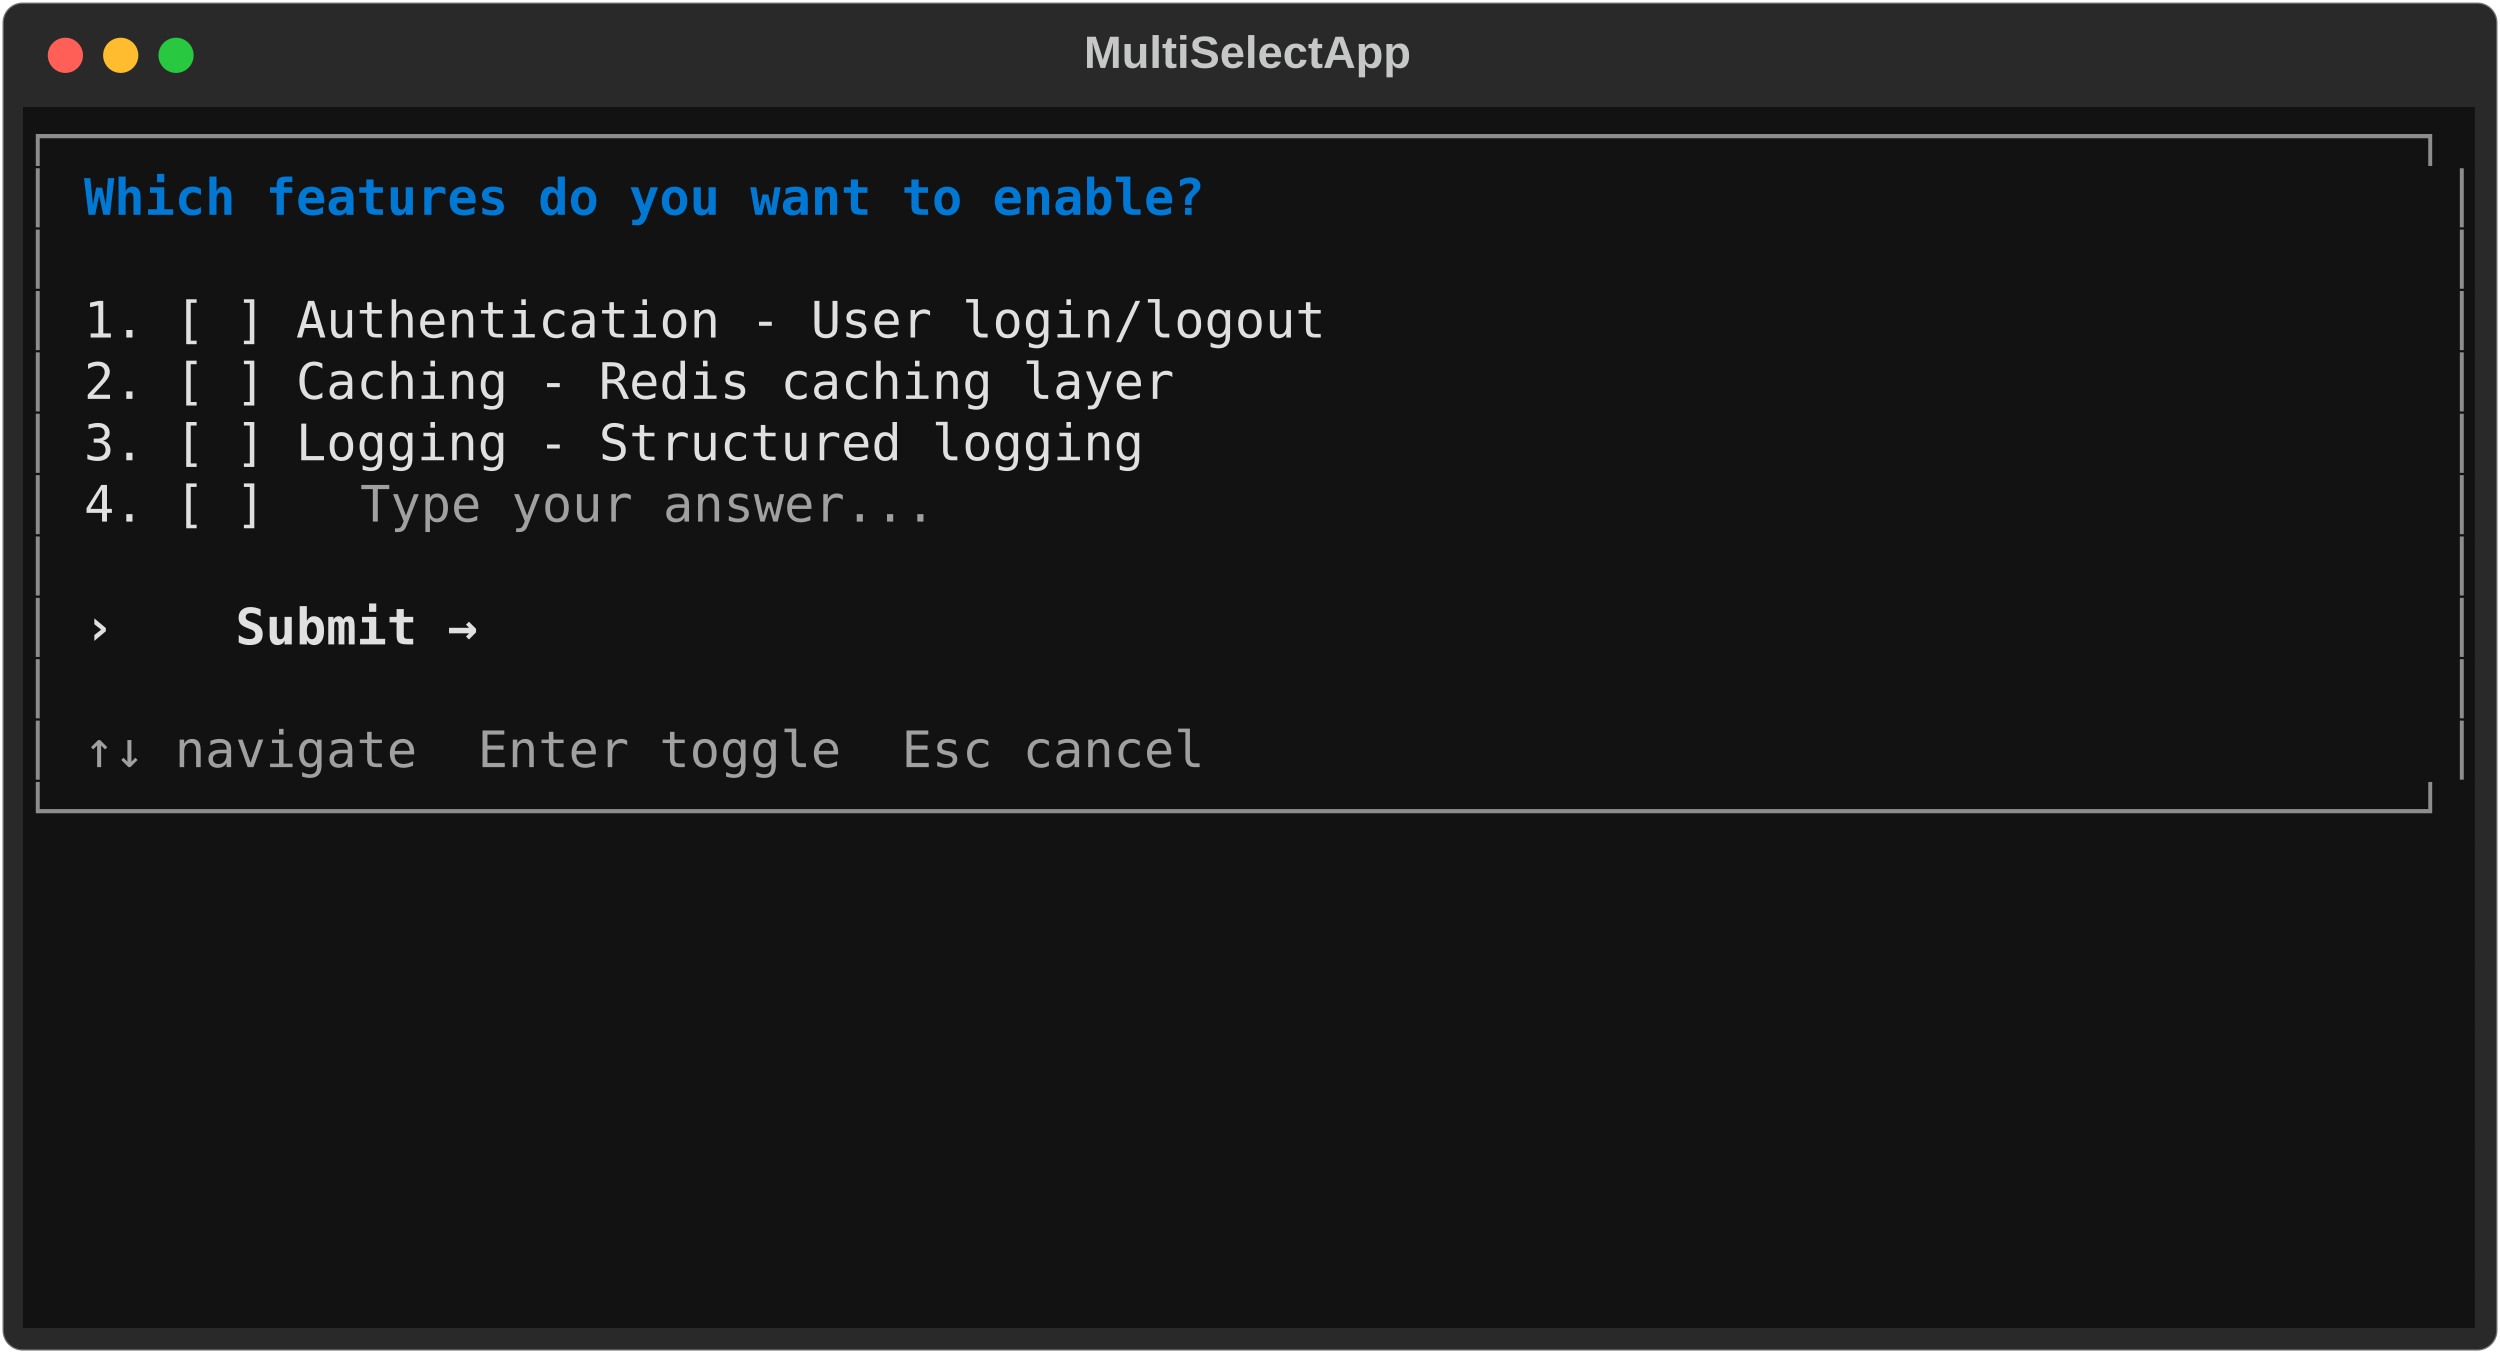
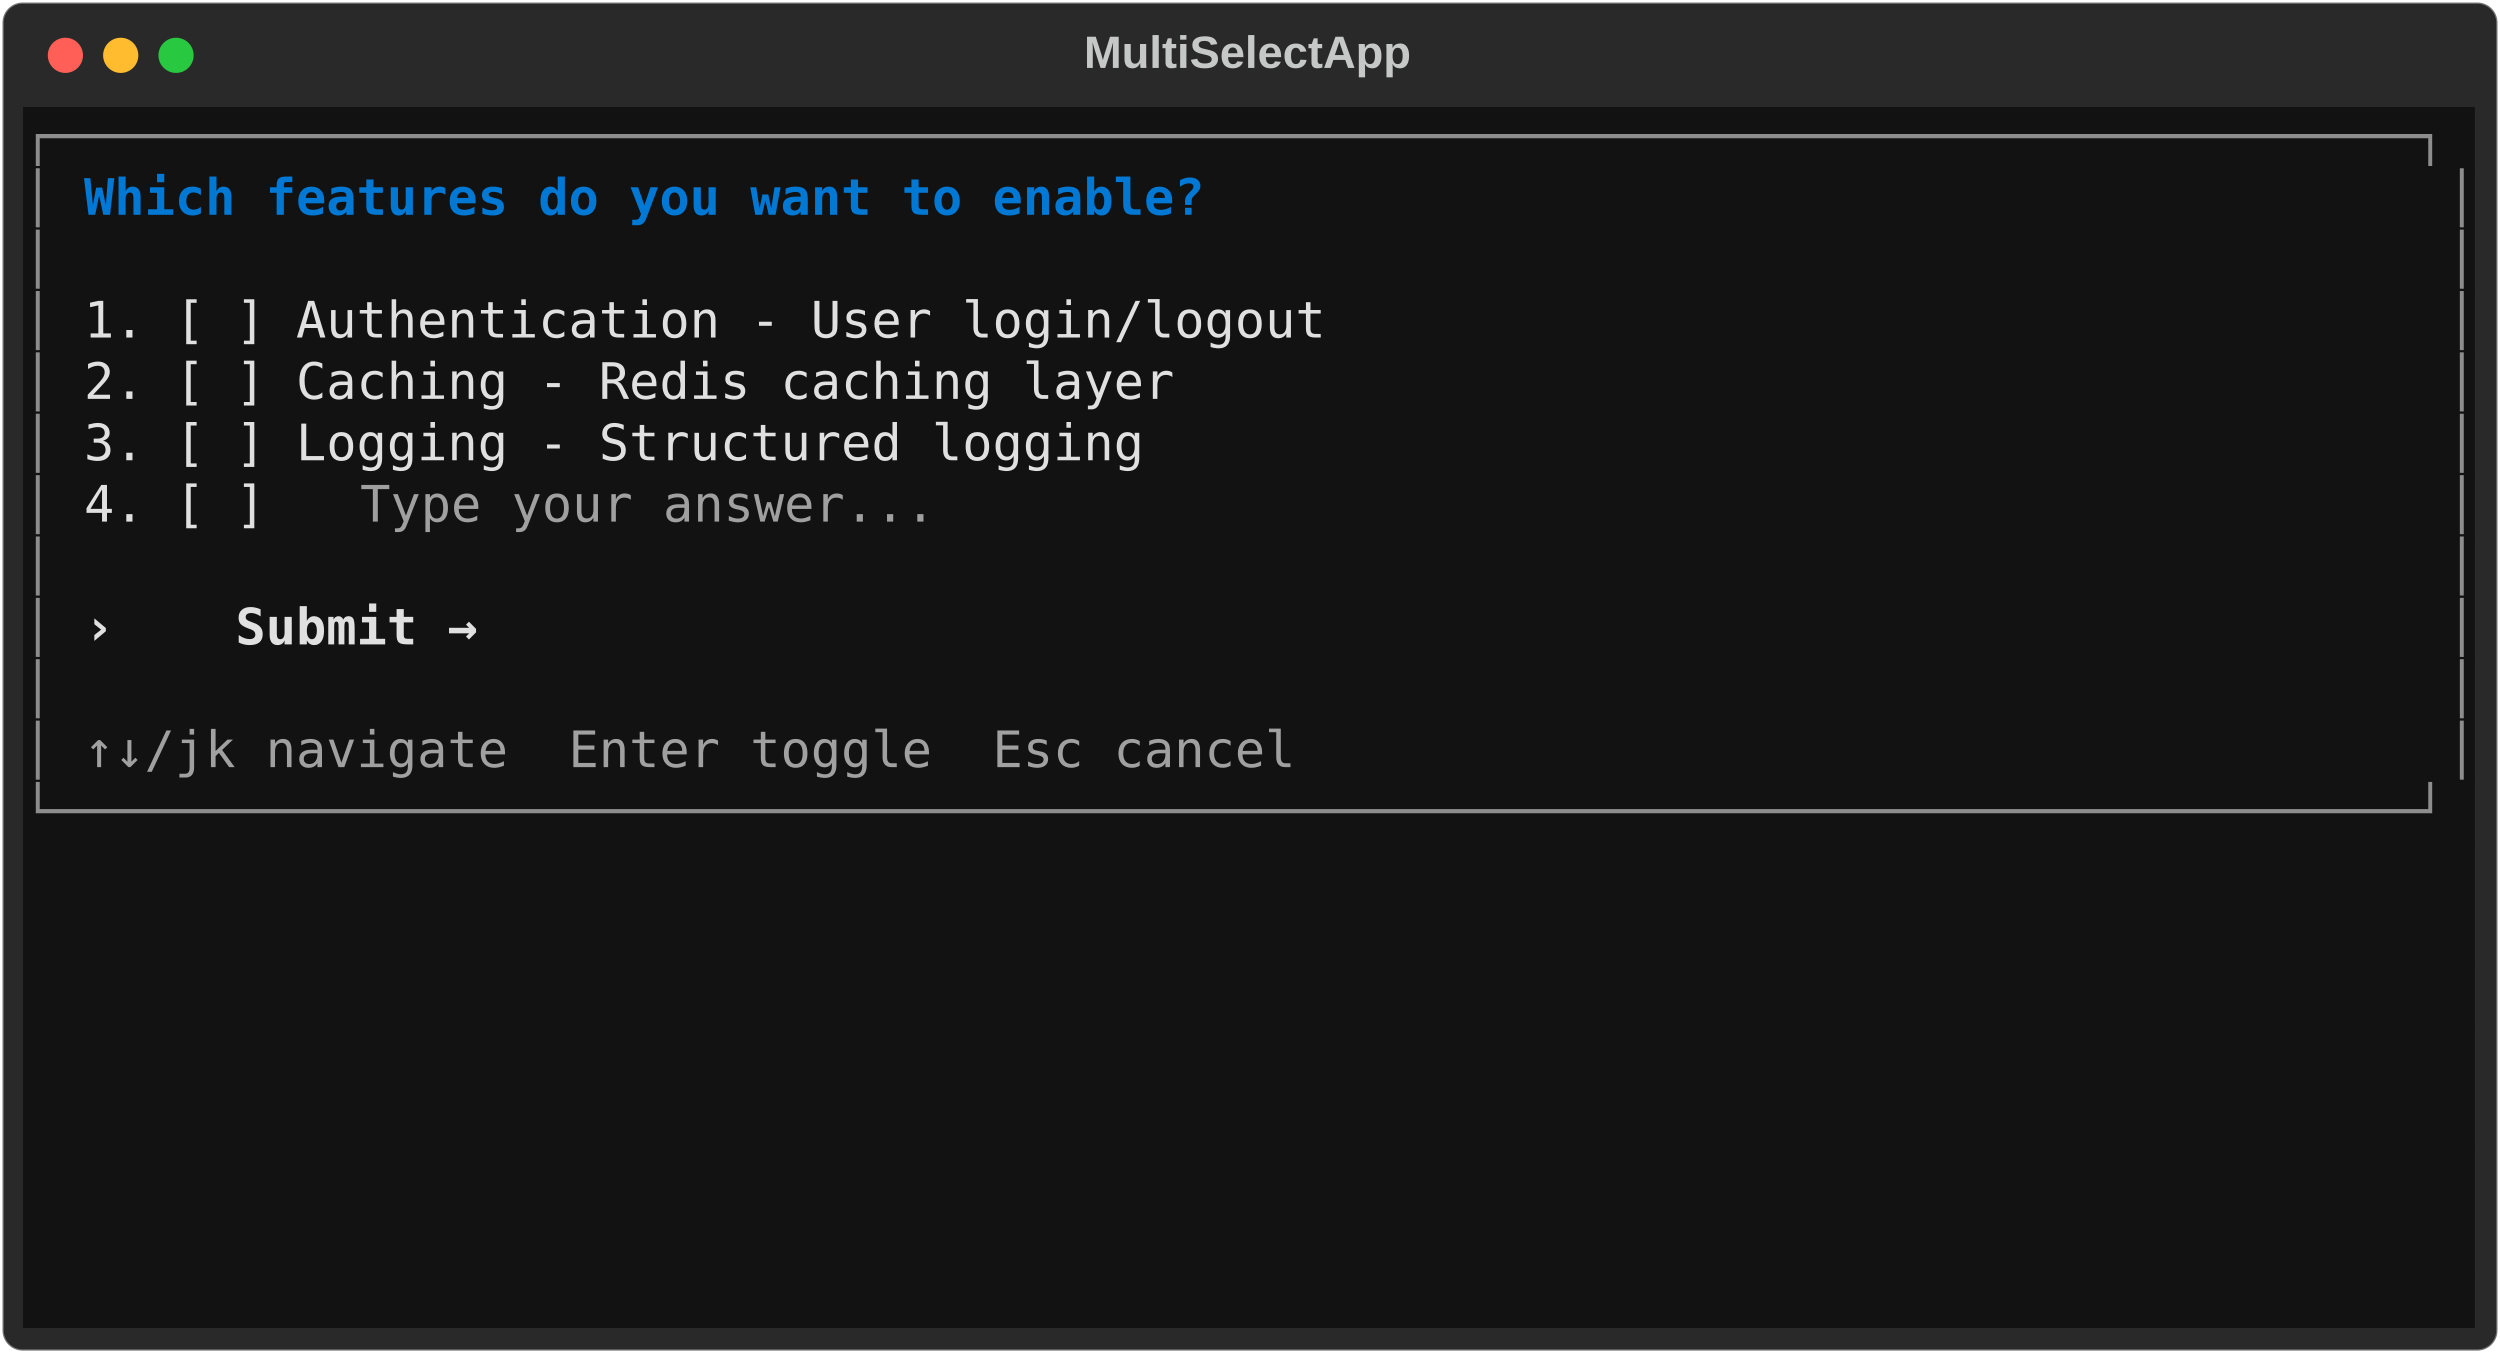
<svg xmlns="http://www.w3.org/2000/svg" class="rich-terminal" viewBox="0 0 994 538.0">
  <style>

    @font-face {
        font-family: "Fira Code";
        src: local("FiraCode-Regular"),
                url("https://cdnjs.cloudflare.com/ajax/libs/firacode/6.2.0/woff2/FiraCode-Regular.woff2") format("woff2"),
                url("https://cdnjs.cloudflare.com/ajax/libs/firacode/6.2.0/woff/FiraCode-Regular.woff") format("woff");
        font-style: normal;
        font-weight: 400;
    }
    @font-face {
        font-family: "Fira Code";
        src: local("FiraCode-Bold"),
                url("https://cdnjs.cloudflare.com/ajax/libs/firacode/6.2.0/woff2/FiraCode-Bold.woff2") format("woff2"),
                url("https://cdnjs.cloudflare.com/ajax/libs/firacode/6.2.0/woff/FiraCode-Bold.woff") format("woff");
        font-style: bold;
        font-weight: 700;
    }

    .terminal-matrix {
        font-family: Fira Code, monospace;
        font-size: 20px;
        line-height: 24.4px;
        font-variant-east-asian: full-width;
    }

    .terminal-title {
        font-size: 18px;
        font-weight: bold;
        font-family: arial;
    }

    .terminal-r1 { fill: #8d8d8d }
.terminal-r2 { fill: #c5c8c6 }
.terminal-r3 { fill: #0178d4;font-weight: bold }
.terminal-r4 { fill: #e0e0e0 }
.terminal-r5 { fill: #a0a0a0 }
.terminal-r6 { fill: #e0e0e0;font-weight: bold }
    </style>
  <defs>
    <clipPath id="terminal-clip-terminal">
      <rect x="0" y="0" width="975.0" height="487.0" />
    </clipPath>
    <clipPath id="terminal-line-0">
      <rect x="0" y="1.5" width="976" height="24.65" />
    </clipPath>
    <clipPath id="terminal-line-1">
      <rect x="0" y="25.9" width="976" height="24.65" />
    </clipPath>
    <clipPath id="terminal-line-2">
      <rect x="0" y="50.3" width="976" height="24.65" />
    </clipPath>
    <clipPath id="terminal-line-3">
      <rect x="0" y="74.7" width="976" height="24.65" />
    </clipPath>
    <clipPath id="terminal-line-4">
      <rect x="0" y="99.1" width="976" height="24.65" />
    </clipPath>
    <clipPath id="terminal-line-5">
      <rect x="0" y="123.5" width="976" height="24.65" />
    </clipPath>
    <clipPath id="terminal-line-6">
      <rect x="0" y="147.9" width="976" height="24.65" />
    </clipPath>
    <clipPath id="terminal-line-7">
      <rect x="0" y="172.3" width="976" height="24.65" />
    </clipPath>
    <clipPath id="terminal-line-8">
      <rect x="0" y="196.7" width="976" height="24.65" />
    </clipPath>
    <clipPath id="terminal-line-9">
      <rect x="0" y="221.1" width="976" height="24.65" />
    </clipPath>
    <clipPath id="terminal-line-10">
      <rect x="0" y="245.5" width="976" height="24.65" />
    </clipPath>
    <clipPath id="terminal-line-11">
      <rect x="0" y="269.9" width="976" height="24.65" />
    </clipPath>
    <clipPath id="terminal-line-12">
      <rect x="0" y="294.3" width="976" height="24.65" />
    </clipPath>
    <clipPath id="terminal-line-13">
      <rect x="0" y="318.7" width="976" height="24.65" />
    </clipPath>
    <clipPath id="terminal-line-14">
      <rect x="0" y="343.1" width="976" height="24.65" />
    </clipPath>
    <clipPath id="terminal-line-15">
      <rect x="0" y="367.5" width="976" height="24.65" />
    </clipPath>
    <clipPath id="terminal-line-16">
      <rect x="0" y="391.9" width="976" height="24.65" />
    </clipPath>
    <clipPath id="terminal-line-17">
      <rect x="0" y="416.3" width="976" height="24.65" />
    </clipPath>
    <clipPath id="terminal-line-18">
      <rect x="0" y="440.7" width="976" height="24.65" />
    </clipPath>
  </defs>
  <rect fill="#292929" stroke="rgba(255,255,255,0.35)" stroke-width="1" x="1" y="1" width="992" height="536" rx="8" />
  <text class="terminal-title" fill="#c5c8c6" text-anchor="middle" x="496" y="27">MultiSelectApp</text>
  <g transform="translate(26,22)">
    <circle cx="0" cy="0" r="7" fill="#ff5f57" />
    <circle cx="22" cy="0" r="7" fill="#febc2e" />
    <circle cx="44" cy="0" r="7" fill="#28c840" />
  </g>
  <g transform="translate(9, 41)" clip-path="url(#terminal-clip-terminal)">
    <rect fill="#121212" x="0" y="1.5" width="976" height="24.65" shape-rendering="crispEdges" />
    <rect fill="#121212" x="0" y="25.9" width="12.2" height="24.65" shape-rendering="crispEdges" />
    <rect fill="#121212" x="12.2" y="25.9" width="12.2" height="24.65" shape-rendering="crispEdges" />
    <rect fill="#121212" x="24.4" y="25.9" width="451.4" height="24.65" shape-rendering="crispEdges" />
    <rect fill="#121212" x="475.8" y="25.9" width="488" height="24.65" shape-rendering="crispEdges" />
    <rect fill="#121212" x="963.8" y="25.9" width="12.2" height="24.65" shape-rendering="crispEdges" />
    <rect fill="#121212" x="0" y="50.3" width="12.2" height="24.65" shape-rendering="crispEdges" />
    <rect fill="#121212" x="12.2" y="50.3" width="951.6" height="24.65" shape-rendering="crispEdges" />
    <rect fill="#121212" x="963.8" y="50.3" width="12.2" height="24.65" shape-rendering="crispEdges" />
    <rect fill="#121212" x="0" y="74.7" width="12.2" height="24.65" shape-rendering="crispEdges" />
    <rect fill="#121212" x="12.2" y="74.7" width="12.2" height="24.65" shape-rendering="crispEdges" />
    <rect fill="#121212" x="24.4" y="74.7" width="524.6" height="24.65" shape-rendering="crispEdges" />
    <rect fill="#121212" x="549" y="74.7" width="414.8" height="24.65" shape-rendering="crispEdges" />
    <rect fill="#121212" x="963.8" y="74.7" width="12.2" height="24.65" shape-rendering="crispEdges" />
    <rect fill="#121212" x="0" y="99.1" width="12.2" height="24.65" shape-rendering="crispEdges" />
    <rect fill="#121212" x="12.2" y="99.1" width="12.2" height="24.65" shape-rendering="crispEdges" />
    <rect fill="#121212" x="24.4" y="99.1" width="463.6" height="24.65" shape-rendering="crispEdges" />
    <rect fill="#121212" x="488" y="99.1" width="475.8" height="24.65" shape-rendering="crispEdges" />
    <rect fill="#121212" x="963.8" y="99.1" width="12.2" height="24.65" shape-rendering="crispEdges" />
    <rect fill="#121212" x="0" y="123.5" width="12.2" height="24.65" shape-rendering="crispEdges" />
    <rect fill="#121212" x="12.2" y="123.5" width="12.2" height="24.65" shape-rendering="crispEdges" />
    <rect fill="#121212" x="24.4" y="123.5" width="451.4" height="24.65" shape-rendering="crispEdges" />
    <rect fill="#121212" x="475.8" y="123.5" width="488" height="24.65" shape-rendering="crispEdges" />
    <rect fill="#121212" x="963.8" y="123.5" width="12.2" height="24.65" shape-rendering="crispEdges" />
    <rect fill="#121212" x="0" y="147.9" width="12.2" height="24.65" shape-rendering="crispEdges" />
    <rect fill="#121212" x="12.2" y="147.9" width="12.2" height="24.65" shape-rendering="crispEdges" />
    <rect fill="#121212" x="24.4" y="147.9" width="109.8" height="24.65" shape-rendering="crispEdges" />
    <rect fill="#121212" x="134.2" y="147.9" width="231.8" height="24.65" shape-rendering="crispEdges" />
    <rect fill="#121212" x="366" y="147.9" width="597.8" height="24.65" shape-rendering="crispEdges" />
    <rect fill="#121212" x="963.8" y="147.9" width="12.2" height="24.65" shape-rendering="crispEdges" />
    <rect fill="#121212" x="0" y="172.3" width="12.2" height="24.65" shape-rendering="crispEdges" />
    <rect fill="#121212" x="12.2" y="172.3" width="951.6" height="24.65" shape-rendering="crispEdges" />
    <rect fill="#121212" x="963.8" y="172.3" width="12.2" height="24.65" shape-rendering="crispEdges" />
    <rect fill="#121212" x="0" y="196.7" width="12.2" height="24.65" shape-rendering="crispEdges" />
    <rect fill="#121212" x="12.2" y="196.7" width="12.2" height="24.65" shape-rendering="crispEdges" />
    <rect fill="#121212" x="24.4" y="196.7" width="158.6" height="24.65" shape-rendering="crispEdges" />
    <rect fill="#121212" x="183" y="196.7" width="780.8" height="24.65" shape-rendering="crispEdges" />
    <rect fill="#121212" x="963.8" y="196.7" width="12.2" height="24.65" shape-rendering="crispEdges" />
    <rect fill="#121212" x="0" y="221.1" width="12.2" height="24.65" shape-rendering="crispEdges" />
    <rect fill="#121212" x="12.2" y="221.1" width="951.6" height="24.65" shape-rendering="crispEdges" />
    <rect fill="#121212" x="963.8" y="221.1" width="12.2" height="24.65" shape-rendering="crispEdges" />
    <rect fill="#121212" x="0" y="245.5" width="12.2" height="24.65" shape-rendering="crispEdges" />
    <rect fill="#121212" x="12.2" y="245.5" width="12.2" height="24.65" shape-rendering="crispEdges" />
-     <rect fill="#121212" x="24.4" y="245.5" width="451.4" height="24.65" shape-rendering="crispEdges" />
-     <rect fill="#121212" x="475.8" y="245.5" width="488" height="24.65" shape-rendering="crispEdges" />
+     <rect fill="#121212" x="24.4" y="245.5" width="488" height="24.65" shape-rendering="crispEdges" />
+     <rect fill="#121212" x="512.4" y="245.5" width="451.4" height="24.65" shape-rendering="crispEdges" />
    <rect fill="#121212" x="963.8" y="245.5" width="12.2" height="24.65" shape-rendering="crispEdges" />
    <rect fill="#121212" x="0" y="269.9" width="976" height="24.65" shape-rendering="crispEdges" />
    <rect fill="#121212" x="0" y="294.3" width="976" height="24.65" shape-rendering="crispEdges" />
    <rect fill="#121212" x="0" y="318.7" width="976" height="24.65" shape-rendering="crispEdges" />
    <rect fill="#121212" x="0" y="343.1" width="976" height="24.65" shape-rendering="crispEdges" />
    <rect fill="#121212" x="0" y="367.5" width="976" height="24.65" shape-rendering="crispEdges" />
    <rect fill="#121212" x="0" y="391.9" width="976" height="24.65" shape-rendering="crispEdges" />
    <rect fill="#121212" x="0" y="416.3" width="976" height="24.65" shape-rendering="crispEdges" />
    <rect fill="#121212" x="0" y="440.7" width="976" height="24.65" shape-rendering="crispEdges" />
    <rect fill="#121212" x="0" y="465.1" width="976" height="24.65" shape-rendering="crispEdges" />
    <g class="terminal-matrix">
      <text class="terminal-r1" x="0" y="20" textLength="976" clip-path="url(#terminal-line-0)">┌──────────────────────────────────────────────────────────────────────────────┐</text>
      <text class="terminal-r2" x="976" y="20" textLength="12.2" clip-path="url(#terminal-line-0)">
</text>
      <text class="terminal-r1" x="0" y="44.4" textLength="12.2" clip-path="url(#terminal-line-1)">│</text>
      <text class="terminal-r3" x="24.4" y="44.4" textLength="451.4" clip-path="url(#terminal-line-1)">Which features do you want to enable?</text>
      <text class="terminal-r1" x="963.8" y="44.4" textLength="12.2" clip-path="url(#terminal-line-1)">│</text>
      <text class="terminal-r2" x="976" y="44.4" textLength="12.2" clip-path="url(#terminal-line-1)">
</text>
      <text class="terminal-r1" x="0" y="68.8" textLength="12.2" clip-path="url(#terminal-line-2)">│</text>
      <text class="terminal-r1" x="963.8" y="68.8" textLength="12.2" clip-path="url(#terminal-line-2)">│</text>
      <text class="terminal-r2" x="976" y="68.8" textLength="12.2" clip-path="url(#terminal-line-2)">
</text>
      <text class="terminal-r1" x="0" y="93.2" textLength="12.2" clip-path="url(#terminal-line-3)">│</text>
      <text class="terminal-r4" x="24.4" y="93.2" textLength="524.6" clip-path="url(#terminal-line-3)">  1. [ ] Authentication - User login/logout</text>
      <text class="terminal-r1" x="963.8" y="93.2" textLength="12.2" clip-path="url(#terminal-line-3)">│</text>
      <text class="terminal-r2" x="976" y="93.2" textLength="12.2" clip-path="url(#terminal-line-3)">
</text>
      <text class="terminal-r1" x="0" y="117.6" textLength="12.2" clip-path="url(#terminal-line-4)">│</text>
      <text class="terminal-r4" x="24.4" y="117.6" textLength="463.6" clip-path="url(#terminal-line-4)">  2. [ ] Caching - Redis caching layer</text>
      <text class="terminal-r1" x="963.8" y="117.6" textLength="12.2" clip-path="url(#terminal-line-4)">│</text>
      <text class="terminal-r2" x="976" y="117.6" textLength="12.2" clip-path="url(#terminal-line-4)">
</text>
      <text class="terminal-r1" x="0" y="142" textLength="12.2" clip-path="url(#terminal-line-5)">│</text>
      <text class="terminal-r4" x="24.4" y="142" textLength="451.4" clip-path="url(#terminal-line-5)">  3. [ ] Logging - Structured logging</text>
      <text class="terminal-r1" x="963.8" y="142" textLength="12.2" clip-path="url(#terminal-line-5)">│</text>
      <text class="terminal-r2" x="976" y="142" textLength="12.2" clip-path="url(#terminal-line-5)">
</text>
      <text class="terminal-r1" x="0" y="166.4" textLength="12.2" clip-path="url(#terminal-line-6)">│</text>
      <text class="terminal-r4" x="24.4" y="166.4" textLength="109.8" clip-path="url(#terminal-line-6)">  4. [ ] </text>
      <text class="terminal-r5" x="134.2" y="166.4" textLength="231.8" clip-path="url(#terminal-line-6)">Type your answer...</text>
      <text class="terminal-r1" x="963.8" y="166.4" textLength="12.2" clip-path="url(#terminal-line-6)">│</text>
      <text class="terminal-r2" x="976" y="166.4" textLength="12.2" clip-path="url(#terminal-line-6)">
</text>
      <text class="terminal-r1" x="0" y="190.8" textLength="12.2" clip-path="url(#terminal-line-7)">│</text>
      <text class="terminal-r1" x="963.8" y="190.8" textLength="12.2" clip-path="url(#terminal-line-7)">│</text>
      <text class="terminal-r2" x="976" y="190.8" textLength="12.2" clip-path="url(#terminal-line-7)">
</text>
      <text class="terminal-r1" x="0" y="215.2" textLength="12.2" clip-path="url(#terminal-line-8)">│</text>
      <text class="terminal-r6" x="24.4" y="215.2" textLength="158.6" clip-path="url(#terminal-line-8)">›    Submit →</text>
      <text class="terminal-r1" x="963.8" y="215.2" textLength="12.2" clip-path="url(#terminal-line-8)">│</text>
      <text class="terminal-r2" x="976" y="215.2" textLength="12.2" clip-path="url(#terminal-line-8)">
</text>
      <text class="terminal-r1" x="0" y="239.6" textLength="12.2" clip-path="url(#terminal-line-9)">│</text>
      <text class="terminal-r1" x="963.8" y="239.6" textLength="12.2" clip-path="url(#terminal-line-9)">│</text>
      <text class="terminal-r2" x="976" y="239.6" textLength="12.2" clip-path="url(#terminal-line-9)">
</text>
      <text class="terminal-r1" x="0" y="264" textLength="12.2" clip-path="url(#terminal-line-10)">│</text>
-       <text class="terminal-r5" x="24.4" y="264" textLength="451.4" clip-path="url(#terminal-line-10)">↑↓ navigate  Enter toggle  Esc cancel</text>
+       <text class="terminal-r5" x="24.4" y="264" textLength="488" clip-path="url(#terminal-line-10)">↑↓/jk navigate  Enter toggle  Esc cancel</text>
      <text class="terminal-r1" x="963.8" y="264" textLength="12.2" clip-path="url(#terminal-line-10)">│</text>
      <text class="terminal-r2" x="976" y="264" textLength="12.2" clip-path="url(#terminal-line-10)">
</text>
      <text class="terminal-r1" x="0" y="288.4" textLength="976" clip-path="url(#terminal-line-11)">└──────────────────────────────────────────────────────────────────────────────┘</text>
      <text class="terminal-r2" x="976" y="288.4" textLength="12.2" clip-path="url(#terminal-line-11)">
</text>
      <text class="terminal-r2" x="976" y="312.8" textLength="12.2" clip-path="url(#terminal-line-12)">
</text>
      <text class="terminal-r2" x="976" y="337.2" textLength="12.2" clip-path="url(#terminal-line-13)">
</text>
      <text class="terminal-r2" x="976" y="361.6" textLength="12.2" clip-path="url(#terminal-line-14)">
</text>
      <text class="terminal-r2" x="976" y="386" textLength="12.2" clip-path="url(#terminal-line-15)">
</text>
      <text class="terminal-r2" x="976" y="410.4" textLength="12.2" clip-path="url(#terminal-line-16)">
</text>
      <text class="terminal-r2" x="976" y="434.8" textLength="12.2" clip-path="url(#terminal-line-17)">
</text>
      <text class="terminal-r2" x="976" y="459.2" textLength="12.2" clip-path="url(#terminal-line-18)">
</text>
    </g>
  </g>
</svg>
